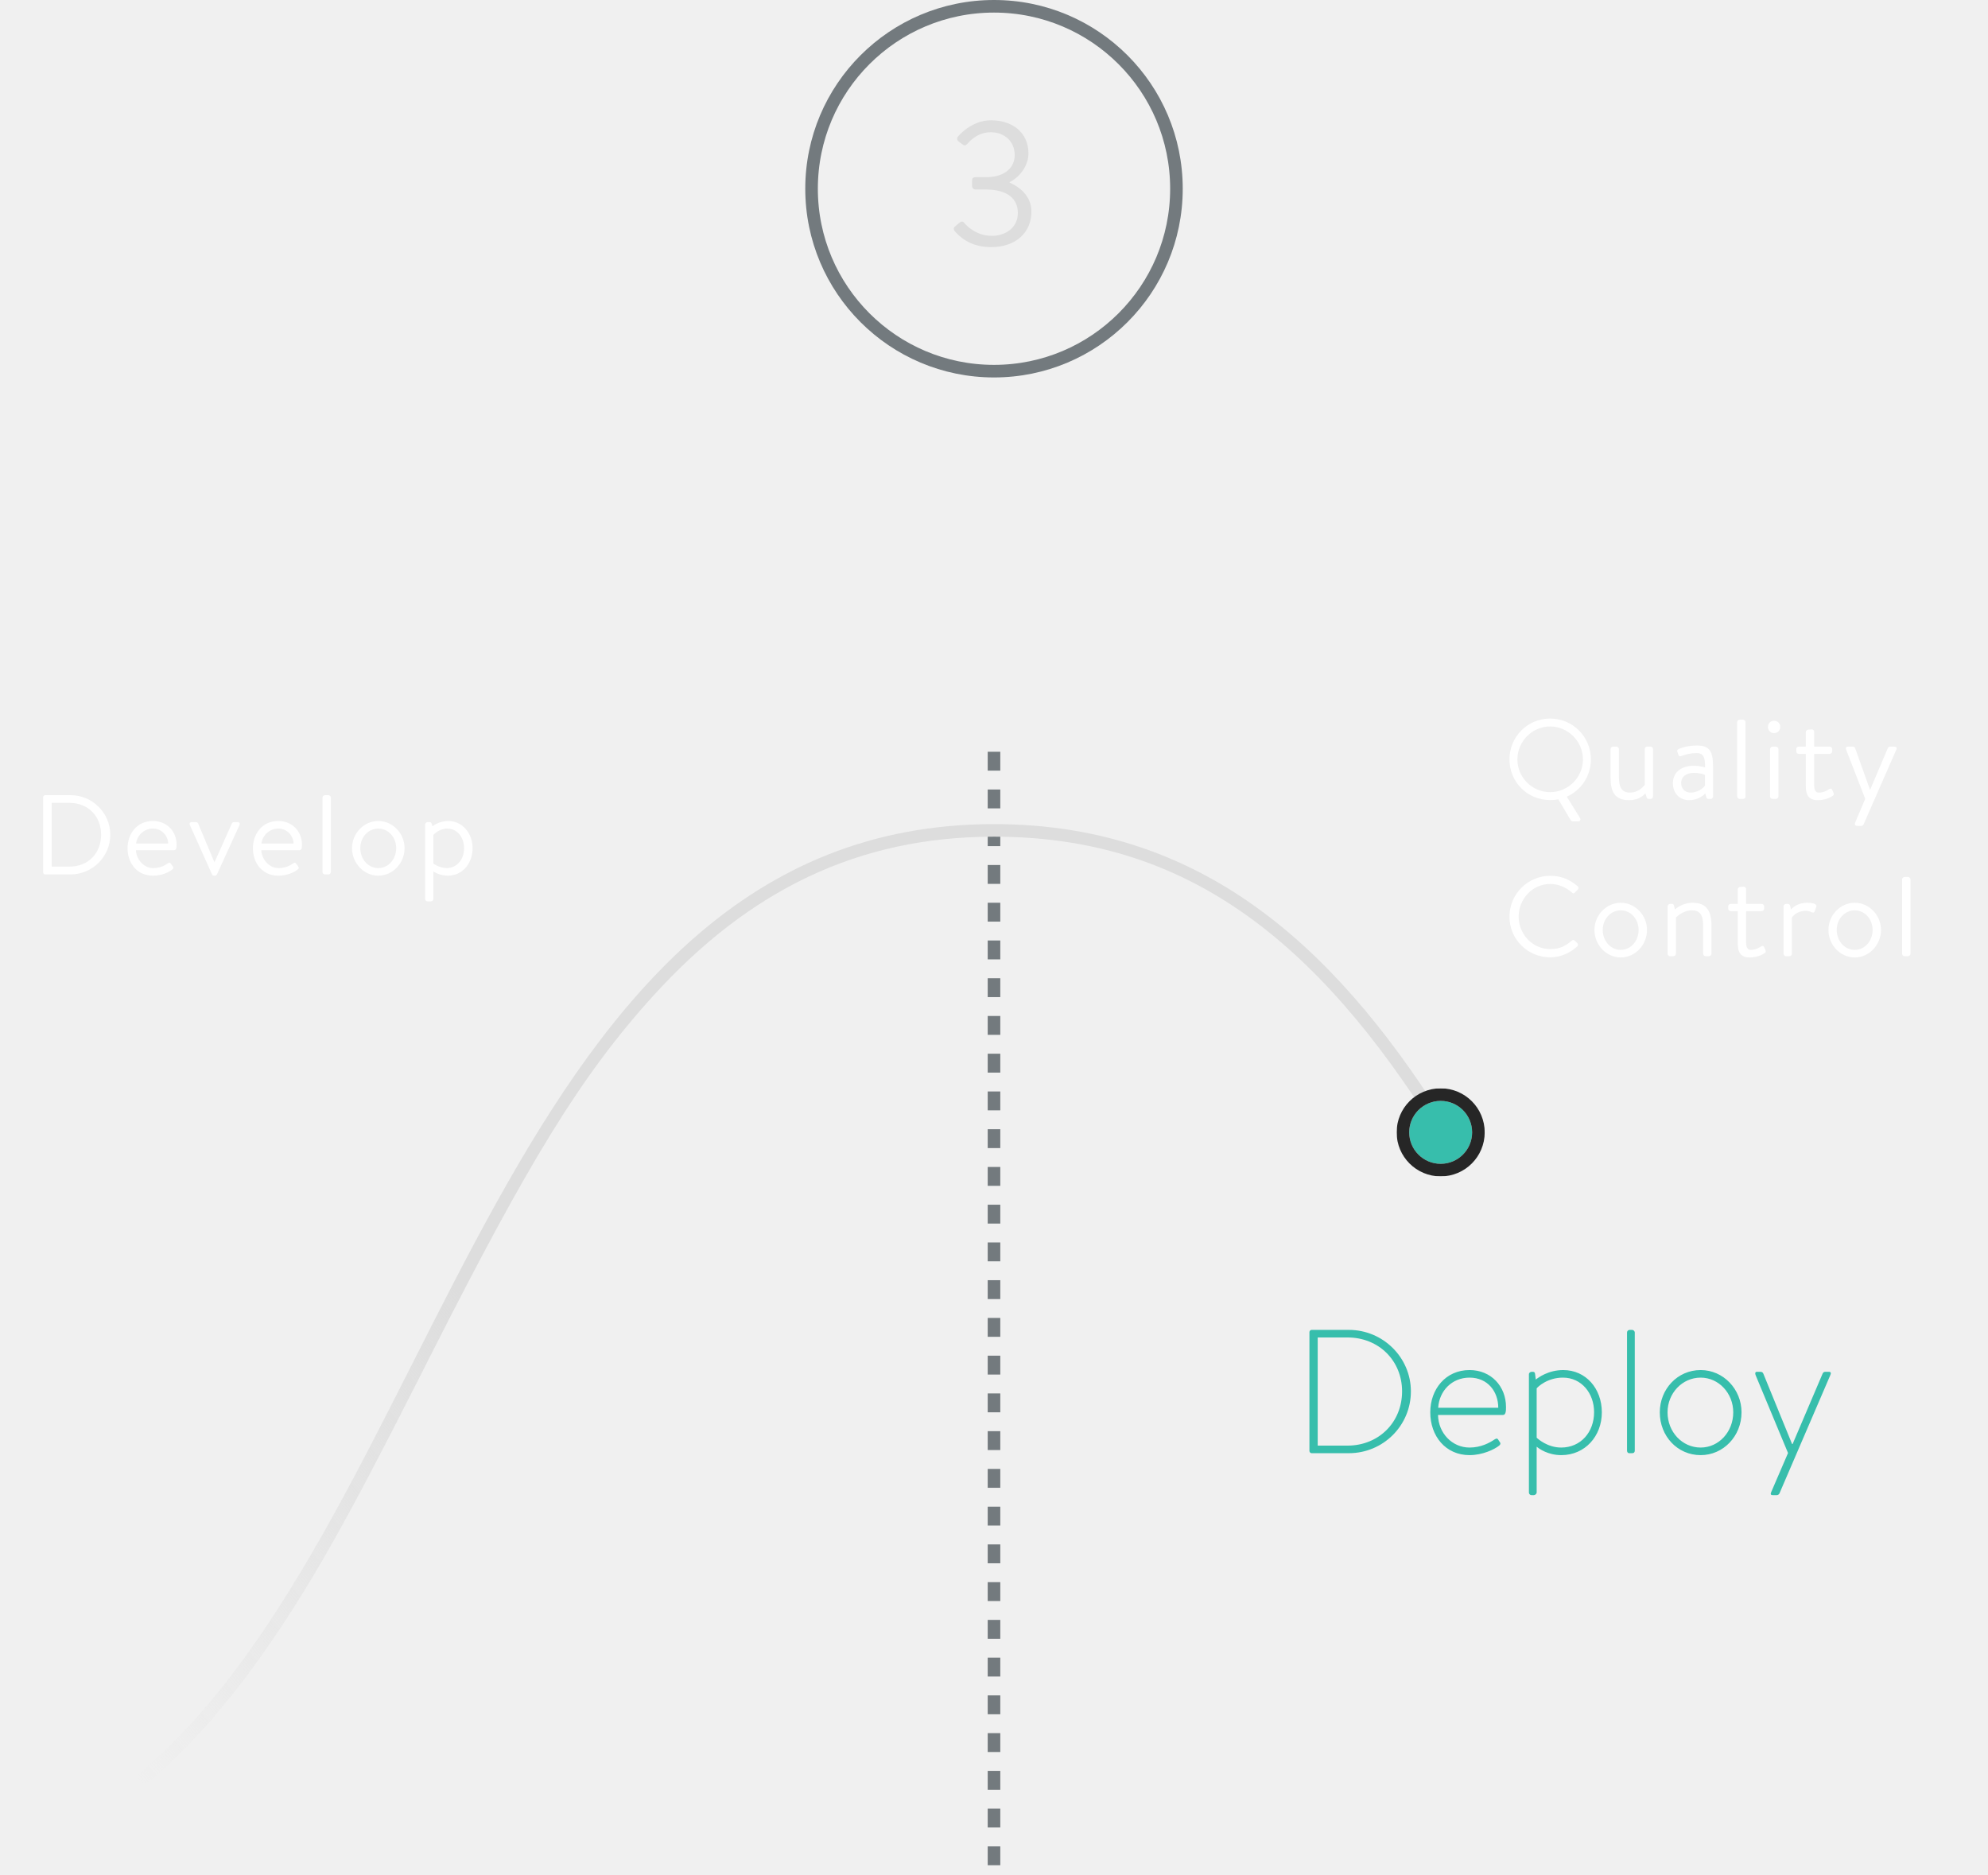
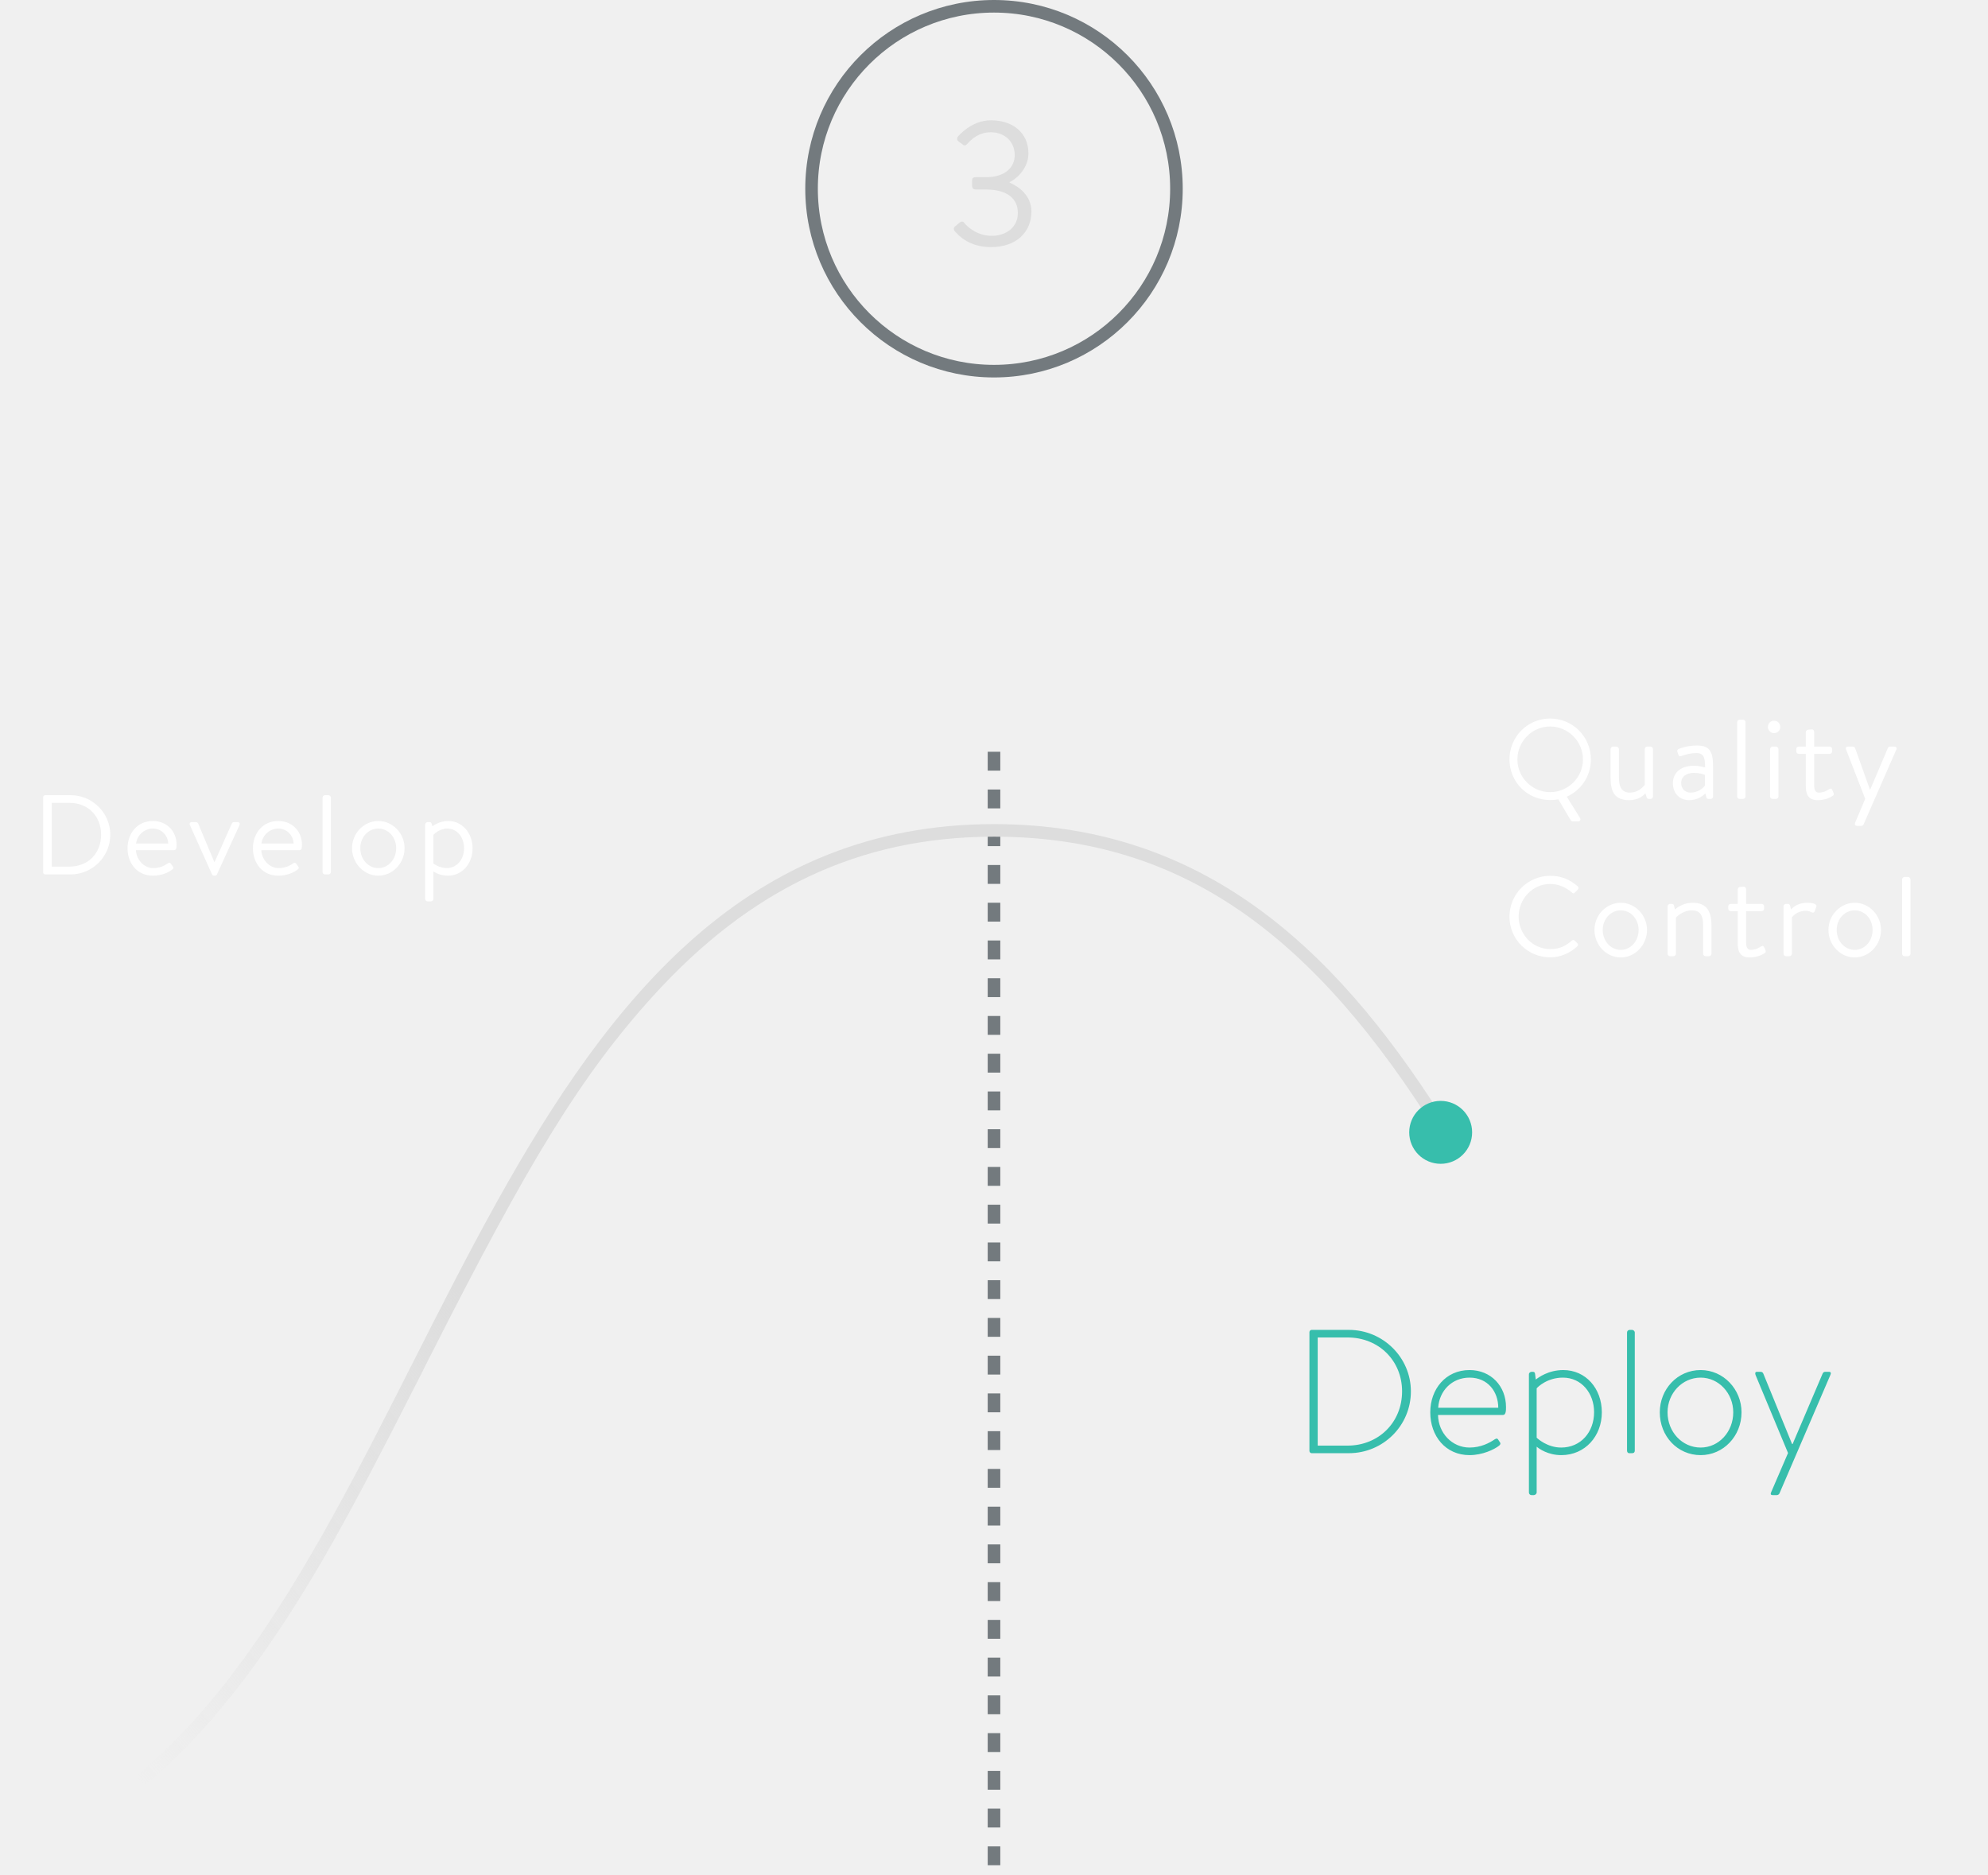
<svg xmlns="http://www.w3.org/2000/svg" xmlns:xlink="http://www.w3.org/1999/xlink" width="316px" height="298px" viewBox="0 0 316 298" version="1.1">
  <defs>
    <linearGradient x1="40.671%" y1="74.105%" x2="0%" y2="100%" id="linearGradient-1">
      <stop stop-color="#DDDDDD" offset="0%" />
      <stop stop-color="#DDDDDD" stop-opacity="0" offset="100%" />
    </linearGradient>
-     <circle id="path-2" cx="223" cy="66" r="5" />
-     <mask id="mask-3" maskContentUnits="userSpaceOnUse" maskUnits="objectBoundingBox" x="-2" y="-2" width="14" height="14">
-       <rect x="216" y="59" width="14" height="14" fill="white" />
-       <use xlink:href="#path-2" fill="black" />
-     </mask>
-     <path d="M30,60 L30,60 C46.569,60 60,46.569 60,30 C60,13.431 46.569,0 30,0 C13.431,0 0,13.431 0,30 C0,46.569 13.431,60 30,60 L30,60 Z" id="path-4" />
-     <mask id="mask-5" maskContentUnits="userSpaceOnUse" maskUnits="objectBoundingBox" x="0" y="0" width="60" height="60" fill="white">
-       <use xlink:href="#path-4" />
+     <path d="M30,60 L30,60 C46.569,60 60,46.569 60,30 C60,13.431 46.569,0 30,0 C13.431,0 0,13.431 0,30 C0,46.569 13.431,60 30,60 L30,60 Z" id="path-2" />
+     <mask id="mask-3" maskContentUnits="userSpaceOnUse" maskUnits="objectBoundingBox" x="0" y="0" width="60" height="60" fill="white">
+       <use xlink:href="#path-2" />
    </mask>
  </defs>
-   <g id="Page-6" stroke="none" stroke-width="1" fill="none" fill-rule="evenodd">
+   <g id="Process-Stages" stroke="none" stroke-width="1" fill="none" fill-rule="evenodd">
    <g id="process--stage-3" transform="translate(6, 0)">
      <g id="10x--hump-3" transform="translate(0, 114)">
        <path d="M152,6.5 L152,184" id="Line" stroke="#737A7E" stroke-width="2" stroke-linecap="square" stroke-dasharray="1,5" />
        <path d="M16.25,167.804 C64.5,127.32 73.779,17 152,17 C186.565,17 207.668,38.371 224.618,65.775 L222.822,66.672 C203.016,34.711 181.976,19 152,19 C130.339,19 113.072,27.557 97.92,44.202 C86.186,57.094 77.735,71.307 62.861,100.642 C62.342,101.665 60.504,105.296 60.142,106.01 C49.216,127.567 43.216,138.374 35.555,149.192 C29.883,157.202 24.05,163.82 17.845,169.083 C16.257,170.43 14.46,169.307 16.25,167.804 Z" id="Path-3" fill="url(#linearGradient-1)" />
-         <g id="Oval">
-           <use fill="#37BEAC" fill-rule="evenodd" xlink:href="#path-2" />
-           <use stroke="#262626" mask="url(#mask-3)" stroke-width="4" xlink:href="#path-2" />
-         </g>
+         <circle id="Oval" fill="#37BEAC" cx="223" cy="66" r="5" />
        <path d="M202.138,116.636 C202.138,116.832 202.306,117 202.474,117 L208.41,117 C213.842,117 218.266,112.632 218.266,107.172 C218.266,101.796 213.842,97.4 208.41,97.4 L202.474,97.4 C202.306,97.4 202.138,97.568 202.138,97.764 L202.138,116.636 Z M203.454,115.796 L203.454,98.604 L208.186,98.604 C213.198,98.604 216.866,102.328 216.866,107.172 C216.866,112.072 213.17,115.796 208.186,115.796 L203.454,115.796 Z M221.346,110.504 C221.346,114.284 223.782,117.308 227.59,117.308 C229.634,117.308 231.538,116.412 232.294,115.796 C232.518,115.628 232.546,115.404 232.434,115.292 L232.126,114.816 C231.986,114.62 231.846,114.648 231.566,114.816 C230.782,115.348 229.41,116.104 227.59,116.104 C224.818,116.104 222.634,113.808 222.578,110.924 L232.91,110.924 C233.386,110.924 233.386,110.168 233.386,109.664 C233.386,106.36 231.006,103.784 227.59,103.784 C223.782,103.784 221.346,106.836 221.346,110.504 L221.346,110.504 Z M222.606,109.776 C222.774,107.088 224.79,104.988 227.59,104.988 C230.502,104.988 232.154,107.228 232.154,109.776 L222.606,109.776 Z M238.258,115.964 C238.622,116.272 240.022,117.308 242.178,117.308 C245.93,117.308 248.618,114.312 248.618,110.504 C248.618,106.724 246.07,103.784 242.486,103.784 C240.106,103.784 238.51,104.988 238.118,105.296 L238.006,104.4 C237.978,104.148 237.866,104.064 237.642,104.064 L237.474,104.064 C237.25,104.064 237.026,104.204 237.026,104.484 L237.026,123.244 C237.026,123.468 237.194,123.664 237.446,123.664 L237.81,123.664 C238.006,123.664 238.258,123.468 238.258,123.244 L238.258,115.964 Z M238.258,114.536 L238.258,106.696 C238.426,106.472 239.938,104.988 242.43,104.988 C245.398,104.988 247.386,107.48 247.386,110.476 C247.386,113.64 245.286,116.104 242.15,116.104 C239.966,116.104 238.426,114.704 238.258,114.536 L238.258,114.536 Z M252.622,116.58 C252.622,116.804 252.734,117 252.986,117 L253.434,117 C253.714,117 253.854,116.86 253.854,116.58 L253.854,97.82 C253.854,97.596 253.63,97.4 253.434,97.4 L253.042,97.4 C252.79,97.4 252.622,97.596 252.622,97.82 L252.622,116.58 Z M257.83,110.504 C257.83,114.284 260.63,117.308 264.326,117.308 C267.938,117.308 270.822,114.284 270.822,110.504 C270.822,106.836 267.938,103.784 264.326,103.784 C260.63,103.784 257.83,106.836 257.83,110.504 L257.83,110.504 Z M259.062,110.504 C259.062,107.48 261.386,104.988 264.326,104.988 C267.21,104.988 269.506,107.48 269.506,110.504 C269.506,113.612 267.21,116.104 264.326,116.104 C261.386,116.104 259.062,113.612 259.062,110.504 L259.062,110.504 Z M278.214,116.972 L275.526,123.216 C275.386,123.524 275.498,123.664 275.778,123.664 L276.422,123.664 C276.562,123.664 276.758,123.58 276.842,123.412 L284.934,104.596 C285.074,104.316 285.046,104.064 284.738,104.064 L284.122,104.064 C283.954,104.064 283.786,104.148 283.702,104.372 L278.942,115.544 L278.858,115.544 L274.294,104.372 C274.21,104.148 274.042,104.064 273.846,104.064 L273.258,104.064 C272.978,104.064 272.95,104.316 273.062,104.596 L278.214,116.972 Z" id="Deploy" fill="#37BEAC" />
        <path d="M233.936,6.718 C233.936,10.318 236.798,13.18 240.398,13.18 C240.812,13.18 241.316,13.144 241.712,13.072 L243.674,16.384 C243.746,16.51 243.89,16.564 243.962,16.564 L244.862,16.564 C245.15,16.564 245.312,16.276 245.15,16.024 L243.044,12.64 C245.312,11.632 246.878,9.382 246.878,6.718 C246.878,3.118 243.998,0.22 240.398,0.22 C236.798,0.22 233.936,3.118 233.936,6.718 L233.936,6.718 Z M235.196,6.718 C235.196,3.856 237.536,1.48 240.398,1.48 C243.26,1.48 245.618,3.856 245.618,6.718 C245.618,9.58 243.26,11.92 240.398,11.92 C237.536,11.92 235.196,9.58 235.196,6.718 L235.196,6.718 Z M250.002,9.562 C250.002,11.758 250.578,13.198 252.972,13.198 C254.466,13.198 255.24,12.442 255.546,12.118 L255.708,12.64 C255.762,12.856 255.852,13 256.086,13 L256.374,13 C256.572,13 256.752,12.82 256.752,12.604 L256.752,5.08 C256.752,4.882 256.572,4.684 256.374,4.684 L255.816,4.684 C255.6,4.684 255.438,4.882 255.438,5.08 L255.438,10.786 C255.06,11.218 254.322,11.992 253.08,11.992 C251.874,11.992 251.334,11.236 251.334,9.58 L251.334,5.08 C251.334,4.882 251.154,4.684 250.938,4.684 L250.398,4.684 C250.164,4.684 250.002,4.882 250.002,5.08 L250.002,9.562 Z M259.912,10.48 C259.912,12.154 261.028,13.198 262.486,13.198 C263.764,13.198 264.628,12.568 265.06,12.136 L265.222,12.694 C265.276,12.874 265.348,13 265.564,13 L265.906,13 C266.122,13 266.302,12.82 266.302,12.604 L266.302,7.996 C266.302,5.548 265.852,4.504 263.728,4.504 C262.36,4.504 261.28,4.864 260.866,5.044 C260.668,5.134 260.542,5.242 260.614,5.494 L260.794,5.98 C260.866,6.178 260.974,6.286 261.19,6.196 C261.568,6.07 262.522,5.71 263.656,5.71 C264.844,5.71 265.042,6.466 265.024,7.996 C265.024,7.996 264.124,7.726 263.242,7.726 C261.1,7.726 259.912,8.896 259.912,10.48 L259.912,10.48 Z M261.226,10.48 C261.226,9.418 262.09,8.86 263.242,8.86 C264.07,8.86 264.736,9.04 265.006,9.184 L265.006,10.876 C264.646,11.416 263.746,11.992 262.72,11.992 C261.802,11.992 261.226,11.326 261.226,10.48 L261.226,10.48 Z M270.128,12.604 C270.128,12.82 270.308,13 270.524,13 L271.064,13 C271.262,13 271.46,12.82 271.46,12.604 L271.46,0.796 C271.46,0.598 271.262,0.4 271.064,0.4 L270.524,0.4 C270.308,0.4 270.128,0.598 270.128,0.796 L270.128,12.604 Z M275.988,2.542 C276.546,2.542 276.978,2.092 276.978,1.57 C276.978,0.994 276.546,0.562 275.988,0.562 C275.448,0.562 275.016,0.994 275.016,1.57 C275.016,2.092 275.448,2.542 275.988,2.542 L275.988,2.542 Z M275.358,12.604 C275.358,12.82 275.538,13 275.754,13 L276.294,13 C276.492,13 276.69,12.82 276.69,12.604 L276.69,5.08 C276.69,4.882 276.492,4.684 276.294,4.684 L275.754,4.684 C275.538,4.684 275.358,4.882 275.358,5.08 L275.358,12.604 Z M281.038,5.836 L281.038,10.894 C281.038,12.19 281.362,13.198 282.946,13.198 C284.062,13.198 284.926,12.784 285.286,12.532 C285.502,12.388 285.538,12.262 285.43,11.992 L285.268,11.614 C285.178,11.416 285.07,11.254 284.746,11.452 C284.404,11.668 283.882,11.992 283.108,11.992 C282.64,11.992 282.37,11.668 282.37,10.804 L282.37,5.836 L284.818,5.836 C285.052,5.836 285.232,5.656 285.232,5.44 L285.232,5.08 C285.232,4.846 285.052,4.684 284.818,4.684 L282.37,4.684 L282.37,2.344 C282.37,2.128 282.208,1.93 281.992,1.948 L281.434,1.984 C281.236,2.002 281.038,2.164 281.038,2.38 L281.038,4.684 L279.94,4.684 C279.688,4.684 279.526,4.846 279.526,5.08 L279.526,5.44 C279.526,5.656 279.688,5.836 279.94,5.836 L281.038,5.836 Z M290.48,12.982 L288.878,16.78 C288.752,17.068 288.896,17.284 289.22,17.284 L289.868,17.284 C290.012,17.284 290.174,17.158 290.228,17.032 L295.43,5.152 C295.556,4.882 295.43,4.684 295.106,4.684 L294.44,4.684 C294.278,4.684 294.134,4.774 294.08,4.918 L291.272,11.524 L291.236,11.524 L288.878,4.918 C288.824,4.774 288.68,4.684 288.518,4.684 L287.762,4.684 C287.438,4.684 287.33,4.864 287.438,5.134 L290.48,12.982 Z M233.936,31.718 C233.936,35.318 236.834,38.18 240.434,38.18 C242.036,38.18 243.53,37.514 244.718,36.434 C244.844,36.308 244.88,36.056 244.736,35.948 L244.322,35.534 C244.178,35.39 244.034,35.372 243.854,35.516 C242.9,36.326 241.982,36.866 240.416,36.866 C237.572,36.866 235.394,34.472 235.394,31.7 C235.394,28.91 237.572,26.516 240.416,26.516 C241.73,26.516 242.918,27.056 243.854,27.866 C244.034,28.046 244.178,28.064 244.322,27.884 L244.808,27.398 C244.952,27.254 244.934,27.038 244.79,26.894 C243.566,25.85 242.252,25.22 240.434,25.22 C236.834,25.22 233.936,28.118 233.936,31.718 L233.936,31.718 Z M247.446,33.824 C247.446,36.2 249.318,38.198 251.622,38.198 C253.926,38.198 255.798,36.2 255.798,33.824 C255.798,31.484 253.926,29.504 251.622,29.504 C249.318,29.504 247.446,31.484 247.446,33.824 L247.446,33.824 Z M248.76,33.824 C248.76,32.132 249.984,30.71 251.622,30.71 C253.26,30.71 254.466,32.132 254.466,33.824 C254.466,35.552 253.26,36.992 251.622,36.992 C249.984,36.992 248.76,35.552 248.76,33.824 L248.76,33.824 Z M259.066,37.604 C259.066,37.82 259.246,38 259.462,38 L260.002,38 C260.2,38 260.398,37.82 260.398,37.604 L260.398,31.862 C260.398,31.862 261.388,30.71 262.954,30.71 C264.178,30.71 264.718,31.448 264.718,33.032 L264.718,37.604 C264.718,37.82 264.898,38 265.114,38 L265.654,38 C265.852,38 266.05,37.82 266.05,37.604 L266.05,33.212 C266.05,31.07 265.456,29.504 263.044,29.504 C261.316,29.504 260.254,30.566 260.254,30.566 L260.074,29.936 C260.038,29.756 259.93,29.684 259.75,29.684 L259.462,29.684 C259.246,29.684 259.066,29.882 259.066,30.08 L259.066,37.604 Z M270.218,30.836 L270.218,35.894 C270.218,37.19 270.542,38.198 272.126,38.198 C273.242,38.198 274.106,37.784 274.466,37.532 C274.682,37.388 274.718,37.262 274.61,36.992 L274.448,36.614 C274.358,36.416 274.25,36.254 273.926,36.452 C273.584,36.668 273.062,36.992 272.288,36.992 C271.82,36.992 271.55,36.668 271.55,35.804 L271.55,30.836 L273.998,30.836 C274.232,30.836 274.412,30.656 274.412,30.44 L274.412,30.08 C274.412,29.846 274.232,29.684 273.998,29.684 L271.55,29.684 L271.55,27.344 C271.55,27.128 271.388,26.93 271.172,26.948 L270.614,26.984 C270.416,27.002 270.218,27.164 270.218,27.38 L270.218,29.684 L269.12,29.684 C268.868,29.684 268.706,29.846 268.706,30.08 L268.706,30.44 C268.706,30.656 268.868,30.836 269.12,30.836 L270.218,30.836 Z M277.5,37.604 C277.5,37.82 277.68,38 277.896,38 L278.436,38 C278.634,38 278.832,37.82 278.832,37.604 L278.832,31.844 C278.832,31.844 279.48,30.782 281.082,30.782 C281.478,30.782 281.784,30.926 281.982,31.016 C282.18,31.106 282.378,31.088 282.468,30.818 L282.702,30.17 C282.9,29.594 281.874,29.504 281.244,29.504 C279.516,29.504 278.688,30.566 278.688,30.566 L278.544,29.972 C278.49,29.774 278.346,29.684 278.184,29.684 L277.896,29.684 C277.68,29.684 277.5,29.882 277.5,30.08 L277.5,37.604 Z M284.638,33.824 C284.638,36.2 286.51,38.198 288.814,38.198 C291.118,38.198 292.99,36.2 292.99,33.824 C292.99,31.484 291.118,29.504 288.814,29.504 C286.51,29.504 284.638,31.484 284.638,33.824 L284.638,33.824 Z M285.952,33.824 C285.952,32.132 287.176,30.71 288.814,30.71 C290.452,30.71 291.658,32.132 291.658,33.824 C291.658,35.552 290.452,36.992 288.814,36.992 C287.176,36.992 285.952,35.552 285.952,33.824 L285.952,33.824 Z M296.348,37.604 C296.348,37.82 296.528,38 296.744,38 L297.284,38 C297.482,38 297.68,37.82 297.68,37.604 L297.68,25.796 C297.68,25.598 297.482,25.4 297.284,25.4 L296.744,25.4 C296.528,25.4 296.348,25.598 296.348,25.796 L296.348,37.604 Z" id="Quality-Control" fill="#FFFFFF" />
        <path d="M0.856,24.658 C0.856,24.838 1,25 1.18,25 L5.212,25 C8.686,25 11.53,22.174 11.53,18.682 C11.53,15.226 8.686,12.4 5.212,12.4 L1.18,12.4 C1,12.4 0.856,12.562 0.856,12.742 L0.856,24.658 Z M2.224,23.758 L2.224,13.624 L5.05,13.624 C8.002,13.624 10.072,15.73 10.072,18.682 C10.072,21.652 8.002,23.758 5.05,23.758 L2.224,23.758 Z M14.276,20.842 C14.276,23.218 15.788,25.198 18.308,25.198 C19.748,25.198 20.846,24.64 21.35,24.244 C21.656,24.01 21.584,23.92 21.422,23.668 L21.206,23.362 C20.99,23.038 20.864,23.11 20.576,23.308 C20.108,23.614 19.424,23.992 18.326,23.992 C16.814,23.992 15.644,22.534 15.608,21.148 L21.656,21.148 C21.836,21.148 22.016,21.004 22.034,20.788 C22.052,20.644 22.07,20.428 22.07,20.284 C22.07,18.106 20.486,16.504 18.308,16.504 C15.788,16.504 14.276,18.502 14.276,20.842 L14.276,20.842 Z M15.626,20.086 C15.788,18.79 16.904,17.71 18.308,17.71 C19.73,17.71 20.702,18.862 20.738,20.086 L15.626,20.086 Z M27.696,24.982 C27.732,25.09 27.858,25.198 28.038,25.198 L28.146,25.198 C28.344,25.198 28.452,25.09 28.488,24.982 L32.07,17.152 C32.178,16.9 32.07,16.684 31.746,16.684 L31.17,16.684 C31.026,16.684 30.9,16.774 30.846,16.918 L28.11,23.038 L28.074,23.038 L25.5,16.918 C25.446,16.774 25.32,16.684 25.122,16.684 L24.492,16.684 C24.186,16.684 24.06,16.9 24.186,17.152 L27.696,24.982 Z M34.204,20.842 C34.204,23.218 35.716,25.198 38.236,25.198 C39.676,25.198 40.774,24.64 41.278,24.244 C41.584,24.01 41.512,23.92 41.35,23.668 L41.134,23.362 C40.918,23.038 40.792,23.11 40.504,23.308 C40.036,23.614 39.352,23.992 38.254,23.992 C36.742,23.992 35.572,22.534 35.536,21.148 L41.584,21.148 C41.764,21.148 41.944,21.004 41.962,20.788 C41.98,20.644 41.998,20.428 41.998,20.284 C41.998,18.106 40.414,16.504 38.236,16.504 C35.716,16.504 34.204,18.502 34.204,20.842 L34.204,20.842 Z M35.554,20.086 C35.716,18.79 36.832,17.71 38.236,17.71 C39.658,17.71 40.63,18.862 40.666,20.086 L35.554,20.086 Z M45.266,24.604 C45.266,24.82 45.446,25 45.662,25 L46.202,25 C46.4,25 46.598,24.82 46.598,24.604 L46.598,12.796 C46.598,12.598 46.4,12.4 46.202,12.4 L45.662,12.4 C45.446,12.4 45.266,12.598 45.266,12.796 L45.266,24.604 Z M49.956,20.824 C49.956,23.2 51.828,25.198 54.132,25.198 C56.436,25.198 58.308,23.2 58.308,20.824 C58.308,18.484 56.436,16.504 54.132,16.504 C51.828,16.504 49.956,18.484 49.956,20.824 L49.956,20.824 Z M51.27,20.824 C51.27,19.132 52.494,17.71 54.132,17.71 C55.77,17.71 56.976,19.132 56.976,20.824 C56.976,22.552 55.77,23.992 54.132,23.992 C52.494,23.992 51.27,22.552 51.27,20.824 L51.27,20.824 Z M62.89,24.514 C62.89,24.514 63.808,25.198 65.194,25.198 C67.48,25.198 69.118,23.272 69.118,20.842 C69.118,18.466 67.516,16.504 65.248,16.504 C63.754,16.504 62.746,17.35 62.746,17.35 L62.62,16.954 C62.53,16.738 62.476,16.684 62.278,16.684 L61.972,16.684 C61.756,16.684 61.576,16.882 61.576,17.08 L61.576,28.888 C61.576,29.104 61.756,29.284 61.972,29.284 L62.494,29.284 C62.692,29.284 62.89,29.104 62.89,28.888 L62.89,24.514 Z M62.89,23.272 L62.89,18.718 C62.89,18.718 63.754,17.71 65.086,17.71 C66.76,17.71 67.768,19.204 67.768,20.824 C67.768,22.642 66.598,23.992 64.996,23.992 C63.844,23.992 62.89,23.272 62.89,23.272 L62.89,23.272 Z" id="Develop" fill="#FFFFFF" />
      </g>
      <g id="3" transform="translate(122, 0)">
-         <use id="Shape" stroke="#737A7E" mask="url(#mask-5)" stroke-width="4" xlink:href="#path-4" />
+         <use id="Shape" stroke="#737A7E" mask="url(#mask-3)" stroke-width="4" xlink:href="#path-2" />
        <path d="M23.742,36.732 C24.386,37.432 26.01,39.28 29.538,39.28 C33.542,39.28 35.95,36.9 35.95,33.624 C35.95,31.048 33.85,29.592 32.478,29.032 L32.478,28.948 C33.794,28.332 35.474,26.596 35.474,24.384 C35.474,21.136 33.01,19.12 29.51,19.12 C26.374,19.12 24.302,21.668 24.302,21.668 C24.106,21.864 24.078,22.228 24.302,22.424 L25.002,22.956 C25.282,23.236 25.562,23.096 25.73,22.9 C26.374,22.172 27.55,21.024 29.51,21.024 C31.582,21.024 33.29,22.396 33.29,24.664 C33.29,26.568 31.806,28.164 28.726,28.164 L27.13,28.164 C26.654,28.164 26.514,28.332 26.514,28.78 L26.514,29.48 C26.514,29.956 26.766,30.124 27.074,30.124 L28.698,30.124 C32.254,30.124 33.794,31.692 33.794,33.848 C33.794,36.2 31.834,37.488 29.65,37.488 C27.158,37.488 25.59,35.836 25.338,35.5 C25.114,35.192 24.89,35.136 24.554,35.36 L23.77,36.032 C23.546,36.2 23.574,36.508 23.742,36.732 L23.742,36.732 Z" fill="#DDDDDD" />
      </g>
    </g>
  </g>
</svg>
